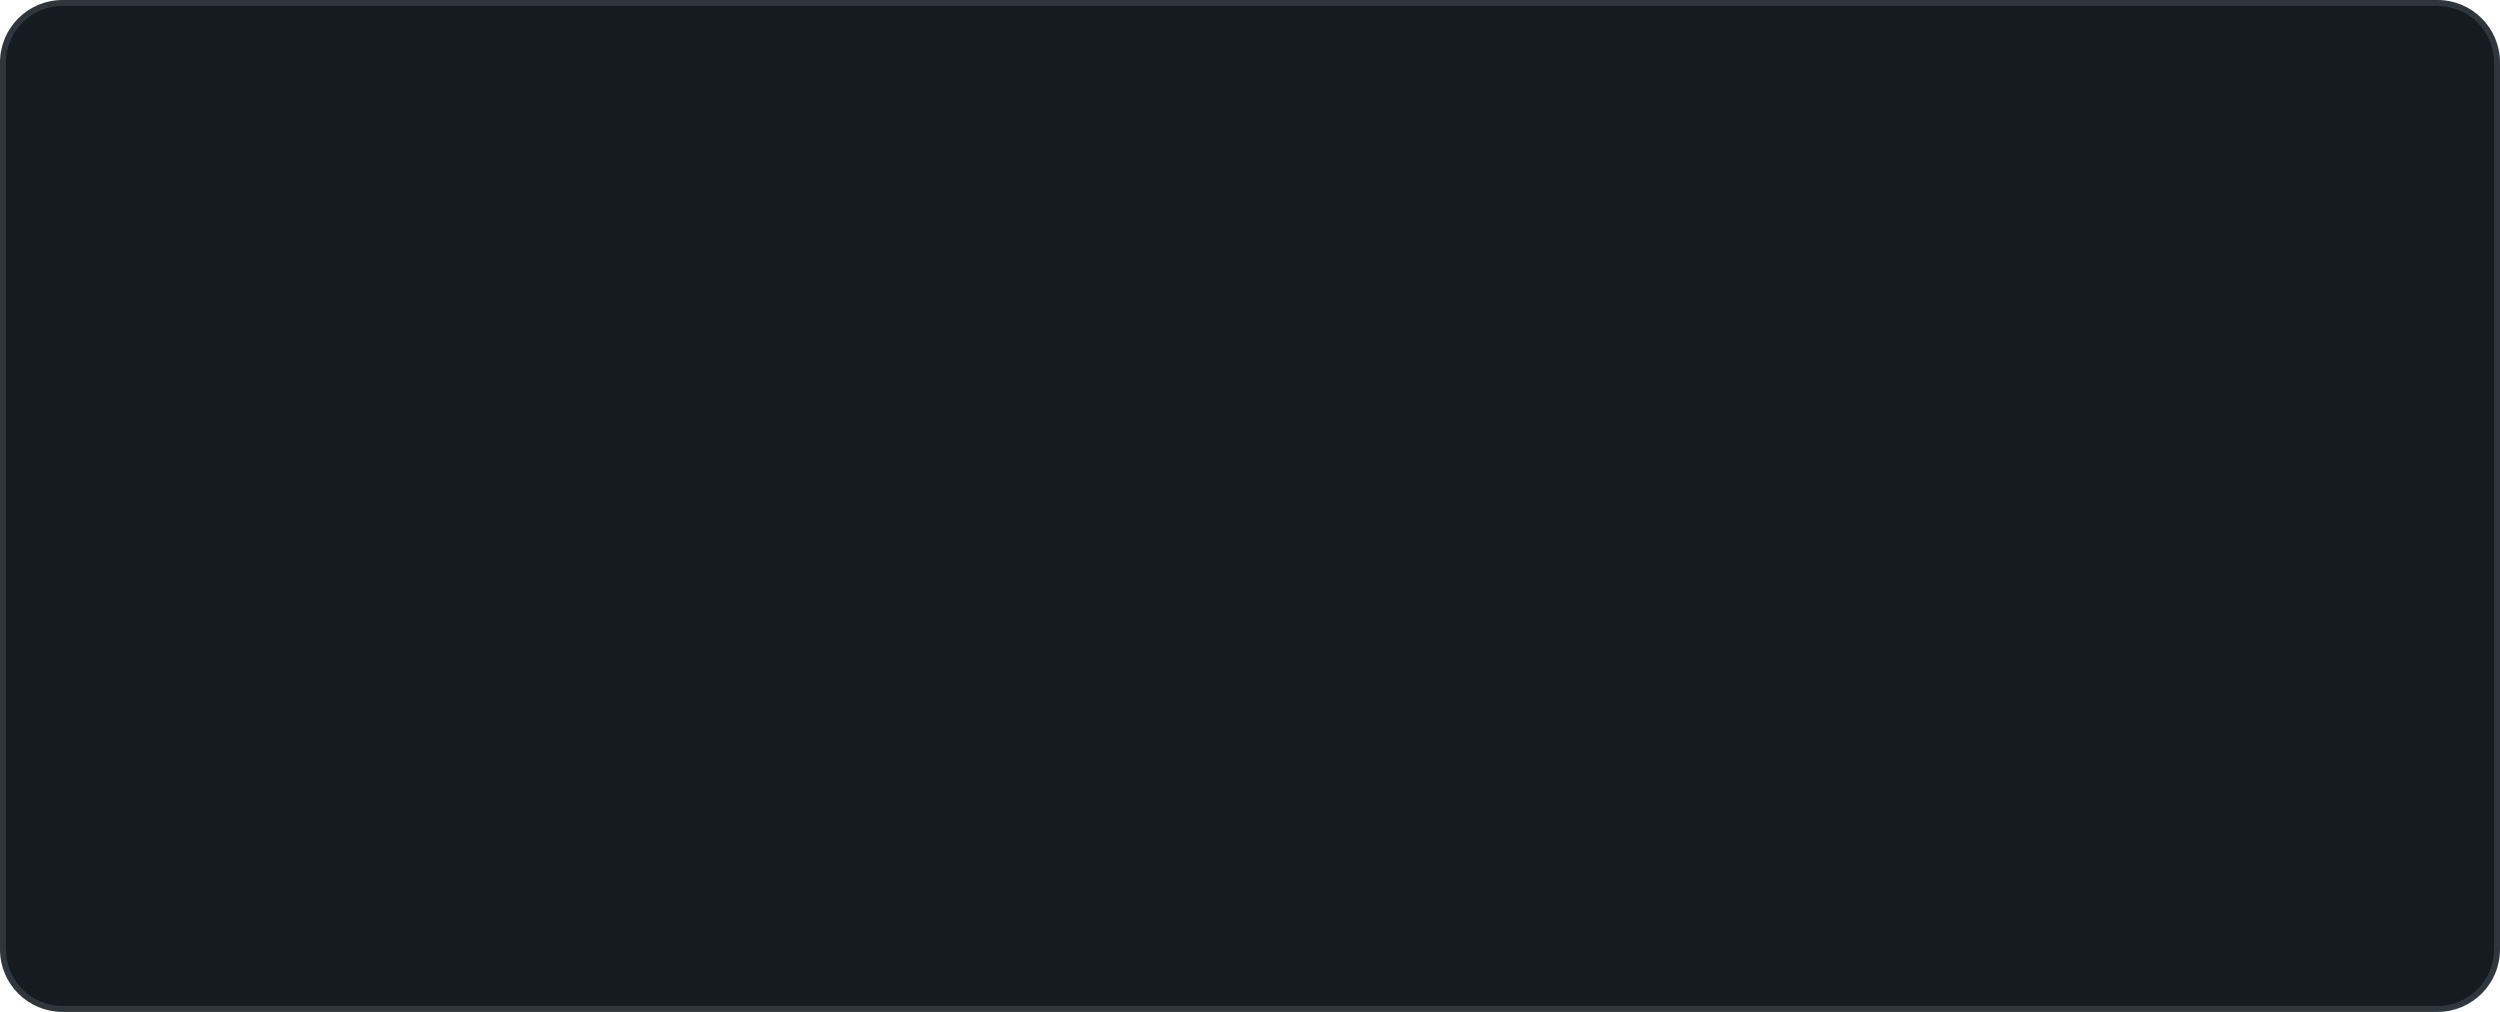
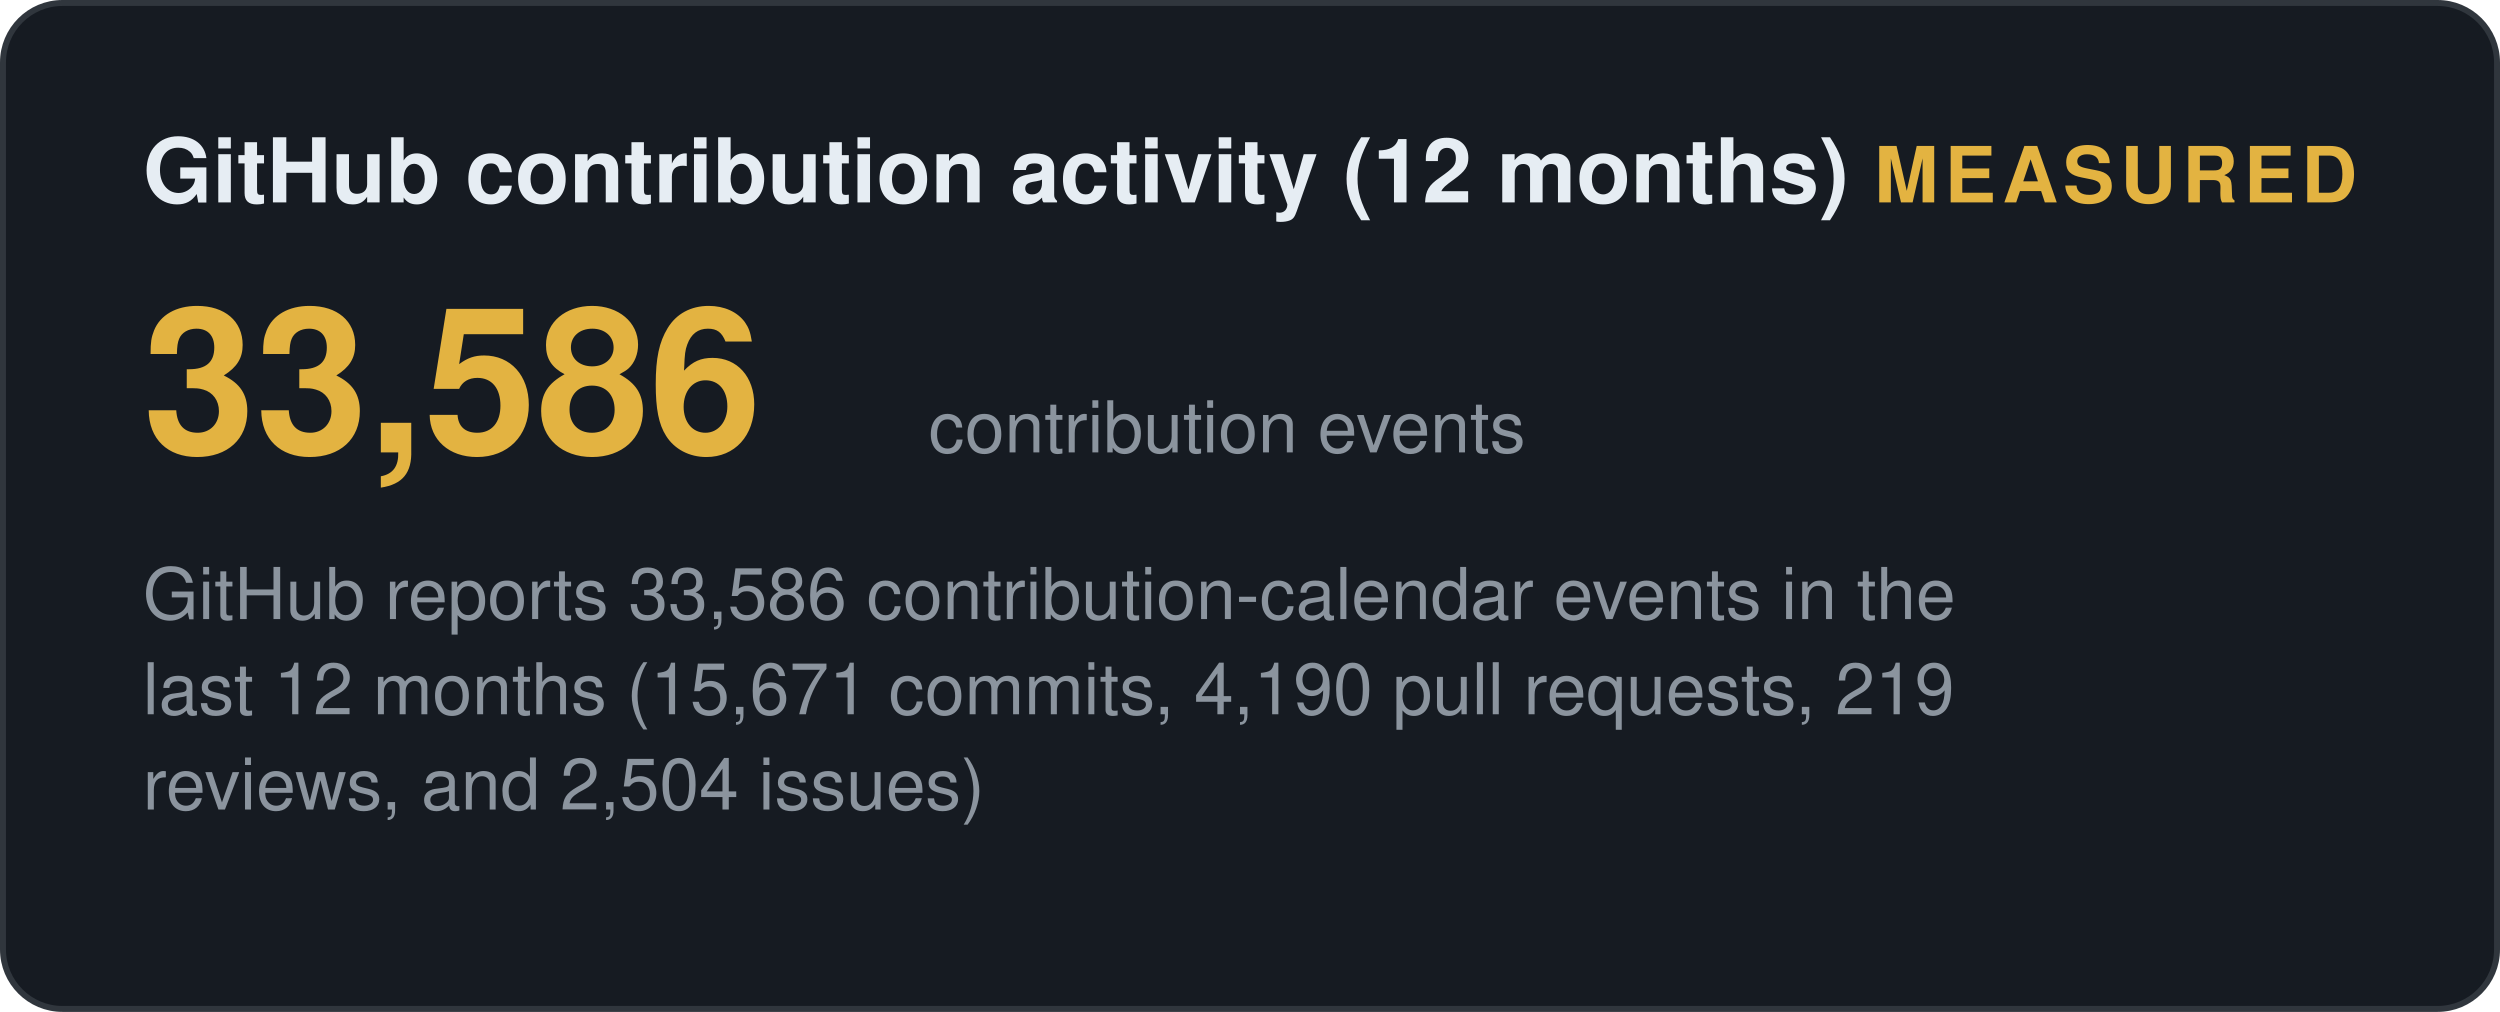
- <svg xmlns="http://www.w3.org/2000/svg" width="420" height="170" viewBox="0 0 420 170" role="img" aria-label="Contribution volume (12 months): top 0.1%">
+ <svg xmlns="http://www.w3.org/2000/svg" width="420" height="170" viewBox="0 0 420 170" role="img" aria-label="GitHub contribution activity (12 months): measured">
  <style>
    .t { font: 600 15px 'Segoe UI', Helvetica, Arial, sans-serif; fill: #e6edf3; }
    .big { font: 700 34px 'Segoe UI', Helvetica, Arial, sans-serif; fill: #e3b341; }
-     .tier { font: 700 13px 'Segoe UI', Helvetica, Arial, sans-serif; letter-spacing: 1px; }
+     .status { font: 700 13px 'Segoe UI', Helvetica, Arial, sans-serif; letter-spacing: 1px; }
    .ev { font: 400 12px 'Segoe UI', Helvetica, Arial, sans-serif; fill: #8b949e; }
-     .fade { opacity: 0; animation: fadein 0.9s ease-out forwards; }
-     .d1 { animation-delay: 0.15s; } .d2 { animation-delay: 0.3s; }
-     .d3 { animation-delay: 0.45s; } .d4 { animation-delay: 0.6s; }
-     @keyframes fadein { to { opacity: 1; } }
+     .fade { opacity: 1; }
  </style>
  <defs>
    <linearGradient id="shL" x1="0%" y1="0%" x2="100%" y2="0%">
      <stop offset="0%" stop-color="#9e7b2a" />
      <stop offset="50%" stop-color="#e3b341">
        <animate attributeName="offset" values="0.2;0.8;0.2" dur="6s" repeatCount="indefinite" />
      </stop>
      <stop offset="100%" stop-color="#9e7b2a" />
    </linearGradient>
  </defs>
  <rect width="419" height="169" x="0.5" y="0.5" rx="10" fill="#161b22" stroke="#30363d" />
-   <text class="t fade" x="24" y="34">Contribution volume (12 months)</text>
-   <text class="tier fade d1" x="396" y="34" text-anchor="end" fill="#ffd700">TOP 0.1%</text>
-   <text class="ev fade d2" x="396" y="50" text-anchor="end">at least 1 in 1,000</text>
-   <text class="big fade d1" x="24" y="76">34,379</text>
-   <text class="ev fade d2" x="156" y="76">contributions/yr</text>
-   <text class="ev fade d2" x="24" y="104">34,379 contributions in the last 12 months (15,663</text>
-   <text class="ev fade d3" x="24" y="120">commits, 4,181 pull requests) — about 94 shipped units of</text>
-   <text class="ev fade d4" x="24" y="136">work every single day</text>
+   <text class="t fade" x="24" y="34">GitHub contribution activity (12 months)</text>
+   <text class="status fade d1" x="396" y="34" text-anchor="end" fill="#e3b341">MEASURED</text>
+   <text class="big fade d1" x="24" y="76">33,586</text>
+   <text class="ev fade d2" x="156" y="76">contribution events</text>
+   <text class="ev fade d2" x="24" y="104">GitHub reports 33,586 contribution-calendar events in the</text>
+   <text class="ev fade d3" x="24" y="120">last 12 months (15,671 commits, 4,190 pull requests, 219</text>
+   <text class="ev fade d4" x="24" y="136">reviews, and 2,504 issues)</text>
</svg>
